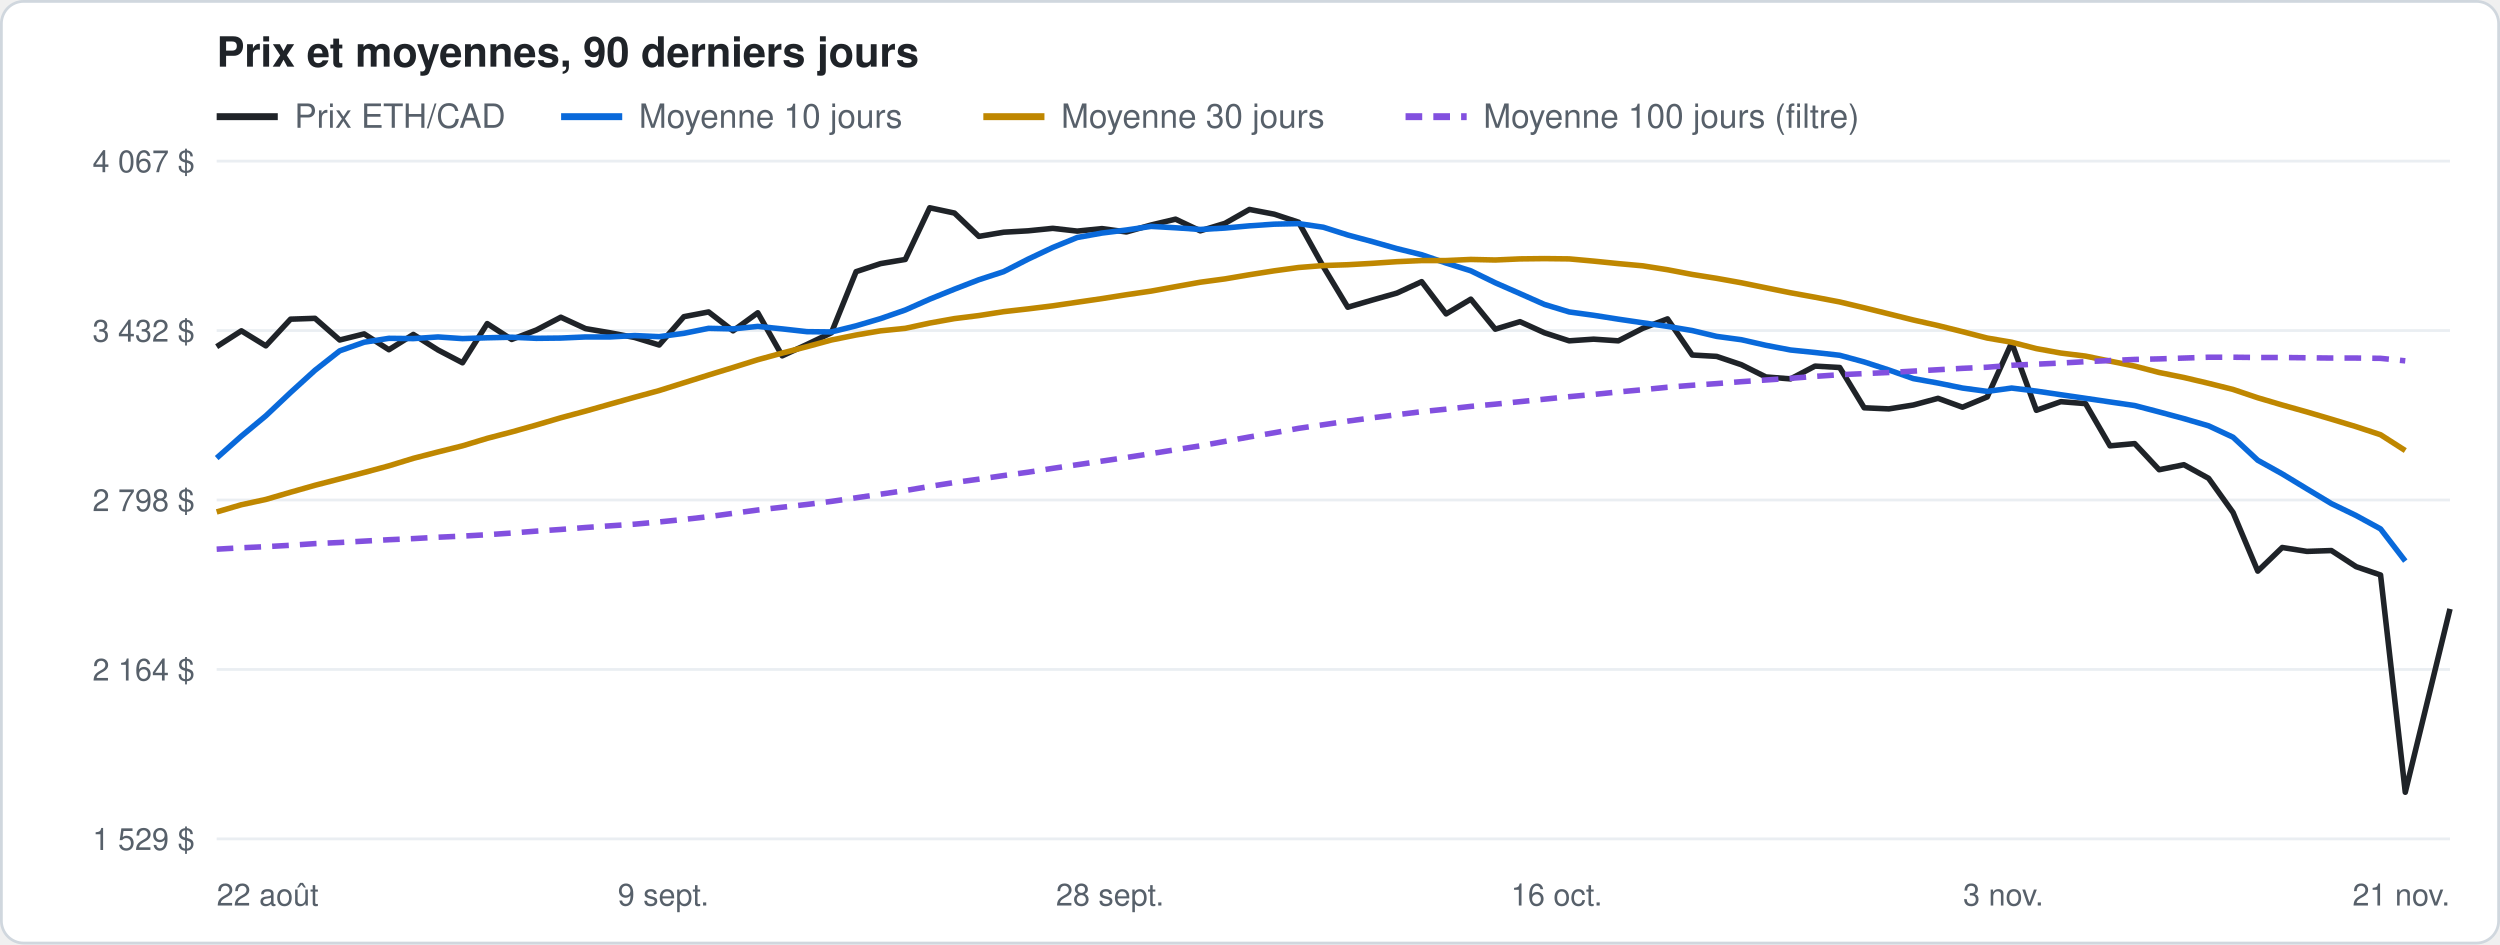
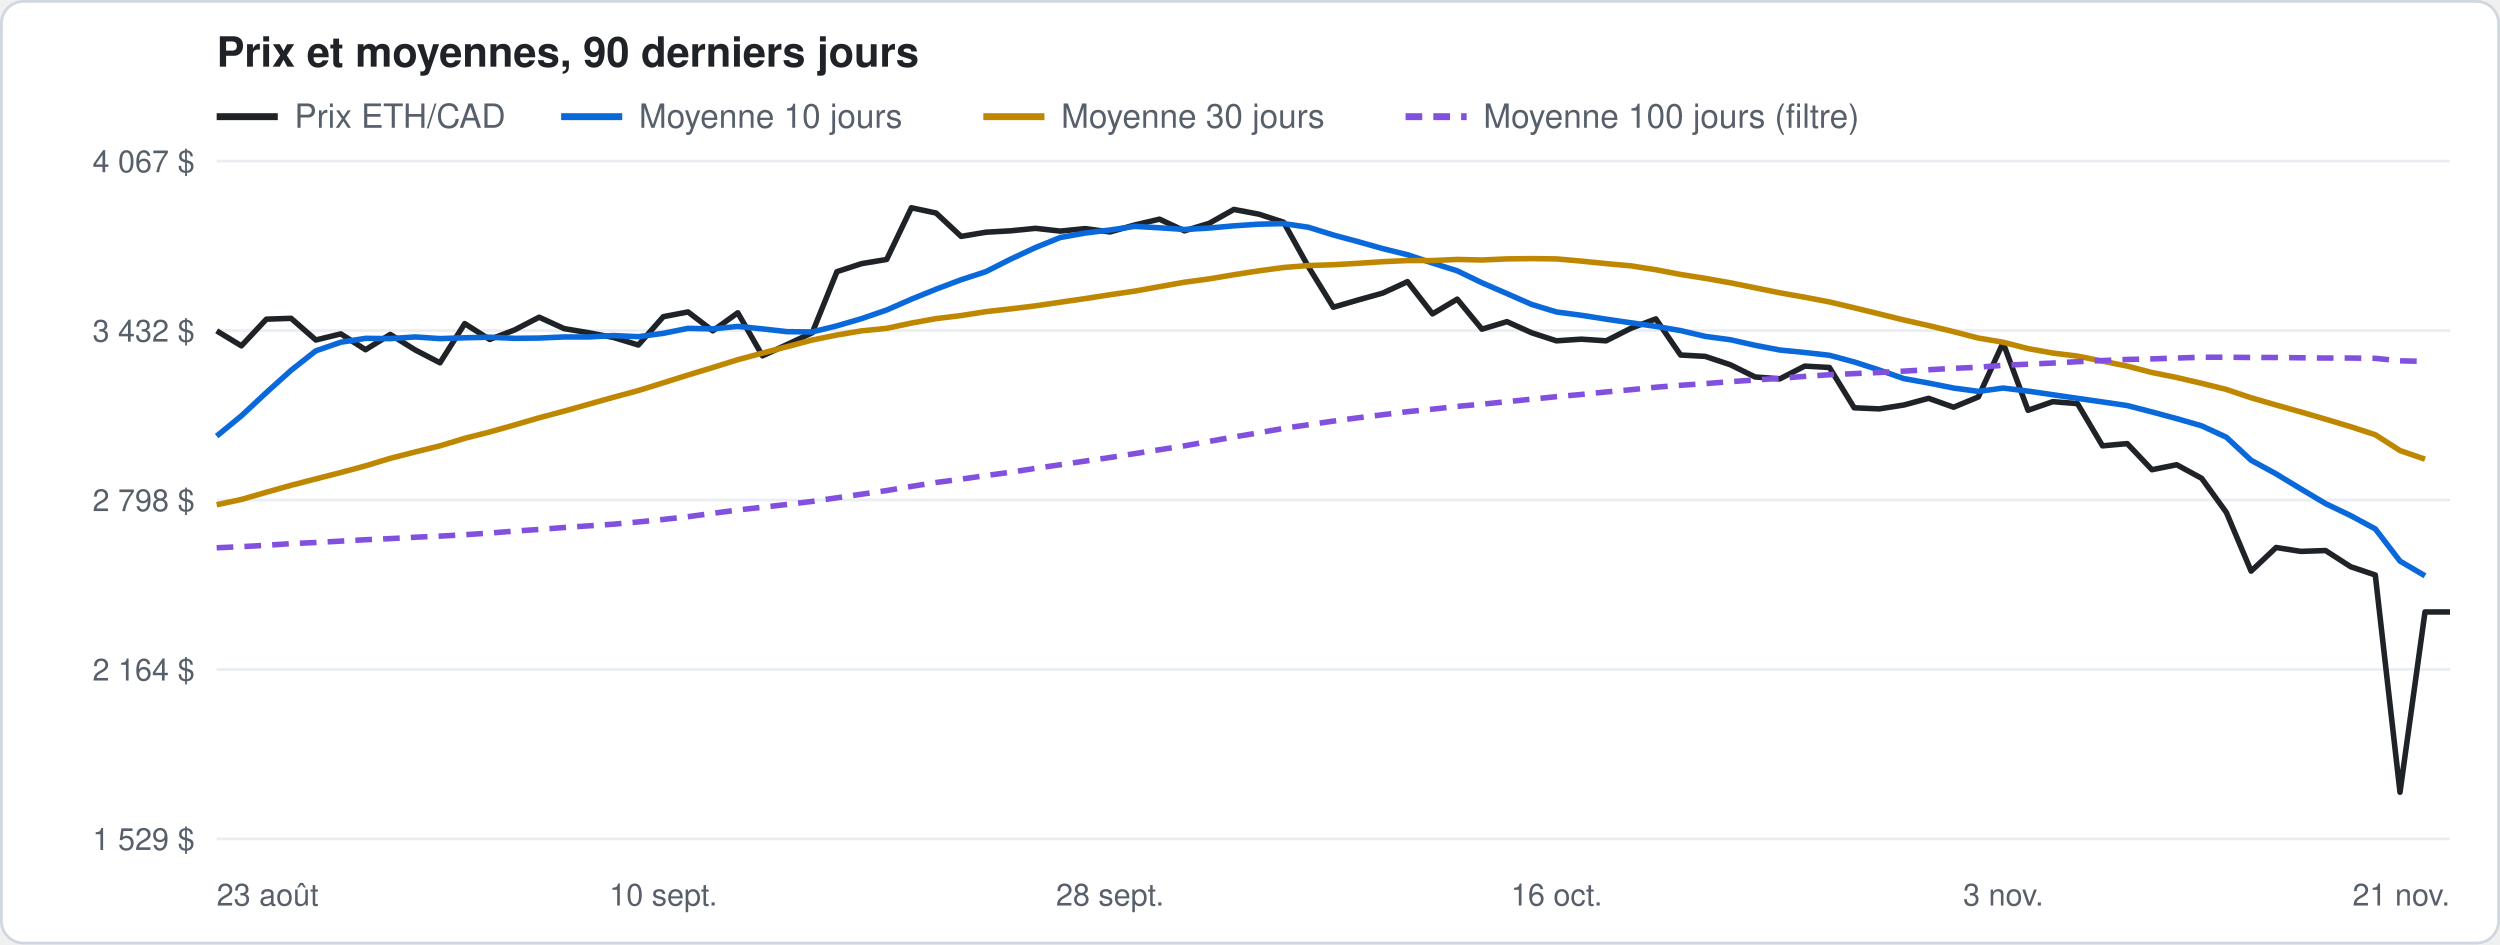
<svg xmlns="http://www.w3.org/2000/svg" width="900" height="340" viewBox="0 0 900 340" font-family="-apple-system, Segoe UI, Helvetica, Arial, sans-serif">
  <rect x="0.5" y="0.5" width="899" height="339" rx="8" fill="#ffffff" stroke="#d0d7de" />
  <text x="78" y="24" font-size="15" font-weight="600" fill="#1f2328">Prix et moyennes, 90 derniers jours</text>
  <line x1="78" y1="42" x2="100" y2="42" stroke="#1f2328" stroke-width="2.5" />
  <text x="106" y="46" font-size="12" fill="#57606a">Prix ETH/CAD</text>
  <line x1="202" y1="42" x2="224" y2="42" stroke="#0969da" stroke-width="2.5" />
  <text x="230" y="46" font-size="12" fill="#57606a">Moyenne 10 jours</text>
  <line x1="354" y1="42" x2="376" y2="42" stroke="#bf8700" stroke-width="2.5" />
  <text x="382" y="46" font-size="12" fill="#57606a">Moyenne 30 jours</text>
  <line x1="506" y1="42" x2="528" y2="42" stroke="#8250df" stroke-width="2.5" stroke-dasharray="6 4" />
  <text x="534" y="46" font-size="12" fill="#57606a">Moyenne 100 jours (filtre)</text>
  <line x1="78" y1="302.0" x2="882" y2="302.0" stroke="#eaeef2" />
  <text x="70" y="306.0" font-size="11" fill="#57606a" text-anchor="end">1 529 $</text>
  <line x1="78" y1="241.0" x2="882" y2="241.0" stroke="#eaeef2" />
  <text x="70" y="245.0" font-size="11" fill="#57606a" text-anchor="end">2 164 $</text>
  <line x1="78" y1="180.0" x2="882" y2="180.0" stroke="#eaeef2" />
  <text x="70" y="184.0" font-size="11" fill="#57606a" text-anchor="end">2 798 $</text>
  <line x1="78" y1="119.0" x2="882" y2="119.0" stroke="#eaeef2" />
  <text x="70" y="123.0" font-size="11" fill="#57606a" text-anchor="end">3 432 $</text>
  <line x1="78" y1="58.0" x2="882" y2="58.0" stroke="#eaeef2" />
  <text x="70" y="62.0" font-size="11" fill="#57606a" text-anchor="end">4 067 $</text>
-   <text x="78.0" y="326" font-size="11" fill="#57606a" text-anchor="start">22 août</text>
-   <text x="238.8" y="326" font-size="11" fill="#57606a" text-anchor="middle">9 sept.</text>
+   <text x="78.0" y="326" font-size="11" fill="#57606a" text-anchor="start">23 août</text>
+   <text x="238.8" y="326" font-size="11" fill="#57606a" text-anchor="middle">10 sept.</text>
  <text x="399.6" y="326" font-size="11" fill="#57606a" text-anchor="middle">28 sept.</text>
  <text x="560.4" y="326" font-size="11" fill="#57606a" text-anchor="middle">16 oct.</text>
  <text x="721.2" y="326" font-size="11" fill="#57606a" text-anchor="middle">3 nov.</text>
  <text x="882.0" y="326" font-size="11" fill="#57606a" text-anchor="end">21 nov.</text>
-   <polyline points="78.0,124.8 86.9,119.1 95.7,124.5 104.6,114.9 113.4,114.6 122.3,122.4 131.1,120.2 140.0,125.9 148.8,120.4 157.7,126.0 166.5,130.6 175.4,116.5 184.2,122.2 193.1,118.8 201.9,114.2 210.8,118.3 219.6,119.8 228.5,121.5 237.3,124.2 246.2,114.0 255.1,112.3 263.9,119.1 272.8,112.6 281.6,128.1 290.5,124.0 299.3,119.8 308.2,97.8 317.0,94.9 325.9,93.4 334.7,74.8 343.6,76.7 352.4,85.1 361.3,83.6 370.1,83.1 379.0,82.2 387.8,83.2 396.7,82.3 405.5,83.5 414.4,81.0 423.2,78.9 432.1,83.1 441.0,80.4 449.8,75.4 458.7,77.1 467.5,80.0 476.4,96.0 485.2,110.6 494.1,108.0 502.9,105.5 511.8,101.4 520.6,113.0 529.5,107.7 538.3,118.5 547.2,115.8 556.0,119.8 564.9,122.7 573.7,122.1 582.6,122.7 591.4,118.2 600.3,114.8 609.2,127.8 618.0,128.3 626.9,131.3 635.7,135.7 644.6,136.4 653.4,131.8 662.3,132.3 671.1,146.8 680.0,147.2 688.8,145.8 697.7,143.4 706.5,146.6 715.4,142.9 724.2,123.4 733.1,147.7 741.9,144.6 750.8,145.3 759.6,160.5 768.5,159.7 777.3,169.1 786.2,167.3 795.1,172.2 803.9,184.5 812.8,205.6 821.6,197.1 830.5,198.5 839.3,198.2 848.2,204.0 857.0,207.0 865.9,285.2 882.0,219.2" fill="none" stroke="#1f2328" stroke-width="2" stroke-linejoin="round" />
-   <polyline points="78.0,164.9 86.9,157.0 95.7,149.7 104.6,141.3 113.4,133.3 122.3,126.3 131.1,123.2 140.0,121.8 148.8,121.9 157.7,121.3 166.5,121.9 175.4,121.6 184.2,121.4 193.1,121.8 201.9,121.7 210.8,121.3 219.6,121.3 228.5,120.8 237.3,121.2 246.2,120.0 255.1,118.2 263.9,118.4 272.8,117.5 281.6,118.4 290.5,119.4 299.3,119.5 308.2,117.3 317.0,114.7 325.9,111.6 334.7,107.7 343.6,104.1 352.4,100.7 361.3,97.8 370.1,93.3 379.0,89.1 387.8,85.5 396.7,83.9 405.5,82.8 414.4,81.5 423.2,82.0 432.1,82.6 441.0,82.1 449.8,81.3 458.7,80.7 467.5,80.5 476.4,81.8 485.2,84.6 494.1,87.0 502.9,89.5 511.8,91.7 520.6,94.7 529.5,97.5 538.3,101.8 547.2,105.7 556.0,109.6 564.9,112.3 573.7,113.5 582.6,114.9 591.4,116.2 600.3,117.5 609.2,119.0 618.0,121.1 626.9,122.3 635.7,124.3 644.6,126.0 653.4,126.9 662.3,127.9 671.1,130.3 680.0,133.2 688.8,136.3 697.7,137.9 706.5,139.7 715.4,140.9 724.2,139.7 733.1,140.8 741.9,142.1 750.8,143.4 759.6,144.7 768.5,146.0 777.3,148.3 786.2,150.7 795.1,153.3 803.9,157.4 812.8,165.7 821.6,170.6 830.5,176.0 839.3,181.3 848.2,185.6 857.0,190.4 865.9,202.0" fill="none" stroke="#0969da" stroke-width="2" stroke-linejoin="round" />
-   <polyline points="78.0,184.3 86.9,181.7 95.7,179.8 104.6,177.2 113.4,174.7 122.3,172.4 131.1,170.1 140.0,167.7 148.8,165.0 157.7,162.7 166.5,160.5 175.4,157.8 184.2,155.5 193.1,153.0 201.9,150.4 210.8,148.0 219.6,145.5 228.5,143.0 237.3,140.6 246.2,137.8 255.1,135.0 263.9,132.3 272.8,129.5 281.6,127.1 290.5,124.8 299.3,122.4 308.2,120.6 317.0,119.1 325.9,118.2 334.7,116.3 343.6,114.7 352.4,113.6 361.3,112.2 370.1,111.2 379.0,110.1 387.8,108.8 396.7,107.5 405.5,106.1 414.4,104.8 423.2,103.2 432.1,101.6 441.0,100.4 449.8,98.9 458.7,97.5 467.5,96.3 476.4,95.6 485.2,95.3 494.1,94.8 502.9,94.2 511.8,93.8 520.6,93.8 529.5,93.4 538.3,93.6 547.2,93.2 556.0,93.1 564.9,93.2 573.7,94.0 582.6,94.9 591.4,95.7 600.3,97.1 609.2,98.8 618.0,100.2 626.9,101.8 635.7,103.6 644.6,105.4 653.4,107.0 662.3,108.7 671.1,110.8 680.0,113.0 688.8,115.2 697.7,117.2 706.5,119.4 715.4,121.7 724.2,123.2 733.1,125.5 741.9,127.1 750.8,128.2 759.6,130.0 768.5,131.8 777.3,134.1 786.2,135.9 795.1,138.0 803.9,140.2 812.8,143.2 821.6,145.8 830.5,148.3 839.3,150.9 848.2,153.6 857.0,156.5 865.9,162.2" fill="none" stroke="#bf8700" stroke-width="2" stroke-linejoin="round" />
-   <polyline points="78.0,197.7 86.9,197.2 95.7,196.8 104.6,196.3 113.4,195.7 122.3,195.3 131.1,194.8 140.0,194.3 148.8,193.9 157.7,193.4 166.5,193.0 175.4,192.5 184.2,191.9 193.1,191.2 201.9,190.6 210.8,189.9 219.6,189.3 228.5,188.7 237.3,187.9 246.2,187.0 255.1,186.0 263.9,184.8 272.8,183.6 281.6,182.6 290.5,181.6 299.3,180.5 308.2,179.2 317.0,177.9 325.9,176.6 334.7,175.1 343.6,173.7 352.4,172.5 361.3,171.2 370.1,170.0 379.0,168.6 387.8,167.3 396.7,166.0 405.5,164.7 414.4,163.3 423.2,161.9 432.1,160.5 441.0,158.9 449.8,157.3 458.7,155.8 467.5,154.2 476.4,152.9 485.2,151.6 494.1,150.4 502.9,149.3 511.8,148.2 520.6,147.3 529.5,146.3 538.3,145.5 547.2,144.6 556.0,143.7 564.9,142.8 573.7,142.0 582.6,141.1 591.4,140.3 600.3,139.4 609.2,138.7 618.0,138.1 626.9,137.4 635.7,136.8 644.6,136.2 653.4,135.5 662.3,134.9 671.1,134.5 680.0,134.1 688.8,133.6 697.7,133.1 706.5,132.6 715.4,132.2 724.2,131.5 733.1,131.1 741.9,130.7 750.8,130.2 759.6,129.8 768.5,129.4 777.3,129.2 786.2,128.9 795.1,128.6 803.9,128.6 812.8,128.7 821.6,128.7 830.5,128.8 839.3,128.9 848.2,128.9 857.0,129.0 865.9,129.9" fill="none" stroke="#8250df" stroke-width="2" stroke-linejoin="round" stroke-dasharray="6 4" />
+   <polyline points="78.0,119.1 86.9,124.5 95.9,114.9 104.8,114.6 113.7,122.4 122.7,120.2 131.6,125.9 140.5,120.4 149.5,126.0 158.4,130.6 167.3,116.5 176.3,122.2 185.2,118.8 194.1,114.2 203.1,118.3 212.0,119.8 220.9,121.5 229.8,124.2 238.8,114.0 247.7,112.3 256.6,119.1 265.6,112.6 274.5,128.1 283.4,124.0 292.4,119.8 301.3,97.8 310.2,94.9 319.2,93.4 328.1,74.8 337.0,76.7 346.0,85.1 354.9,83.6 363.8,83.1 372.8,82.2 381.7,83.2 390.6,82.3 399.6,83.5 408.5,81.0 417.4,78.9 426.4,83.1 435.3,80.4 444.2,75.4 453.2,77.1 462.1,80.0 471.0,96.0 480.0,110.6 488.9,108.0 497.8,105.5 506.7,101.4 515.7,113.0 524.6,107.7 533.5,118.5 542.5,115.8 551.4,119.8 560.3,122.7 569.3,122.1 578.2,122.7 587.1,118.2 596.1,114.8 605.0,127.8 613.9,128.3 622.9,131.3 631.8,135.7 640.7,136.4 649.7,131.8 658.6,132.3 667.5,146.8 676.5,147.2 685.4,145.8 694.3,143.4 703.3,146.6 712.2,142.9 721.1,123.4 730.1,147.7 739.0,144.6 747.9,145.3 756.9,160.5 765.8,159.7 774.7,169.1 783.6,167.3 792.6,172.2 801.5,184.5 810.4,205.6 819.4,197.1 828.3,198.5 837.2,198.2 846.2,204.0 855.1,207.0 864.0,285.2 873.0,220.3 882.0,220.3" fill="none" stroke="#1f2328" stroke-width="2" stroke-linejoin="round" />
+   <polyline points="78.0,157.0 86.9,149.7 95.9,141.3 104.8,133.3 113.7,126.3 122.7,123.2 131.6,121.8 140.5,121.9 149.5,121.3 158.4,121.9 167.3,121.6 176.3,121.4 185.2,121.8 194.1,121.7 203.1,121.3 212.0,121.3 220.9,120.8 229.8,121.2 238.8,120.0 247.7,118.2 256.6,118.4 265.6,117.5 274.5,118.4 283.4,119.4 292.4,119.5 301.3,117.3 310.2,114.7 319.2,111.6 328.1,107.7 337.0,104.1 346.0,100.7 354.9,97.8 363.8,93.3 372.8,89.1 381.7,85.5 390.6,83.9 399.6,82.8 408.5,81.5 417.4,82.0 426.4,82.6 435.3,82.1 444.2,81.3 453.2,80.7 462.1,80.5 471.0,81.8 480.0,84.6 488.9,87.0 497.8,89.5 506.7,91.7 515.7,94.7 524.6,97.5 533.5,101.8 542.5,105.7 551.4,109.6 560.3,112.3 569.3,113.5 578.2,114.9 587.1,116.2 596.1,117.5 605.0,119.0 613.9,121.1 622.9,122.3 631.8,124.3 640.7,126.0 649.7,126.9 658.6,127.9 667.5,130.3 676.5,133.2 685.4,136.3 694.3,137.9 703.3,139.7 712.2,140.9 721.1,139.7 730.1,140.8 739.0,142.1 747.9,143.4 756.9,144.7 765.8,146.0 774.7,148.3 783.6,150.7 792.6,153.3 801.5,157.4 810.4,165.7 819.4,170.6 828.3,176.0 837.2,181.3 846.2,185.6 855.1,190.4 864.0,202.0 873.0,207.3" fill="none" stroke="#0969da" stroke-width="2" stroke-linejoin="round" />
+   <polyline points="78.0,181.7 86.9,179.8 95.9,177.2 104.8,174.7 113.7,172.4 122.7,170.1 131.6,167.7 140.5,165.0 149.5,162.7 158.4,160.5 167.3,157.8 176.3,155.5 185.2,153.0 194.1,150.4 203.1,148.0 212.0,145.5 220.9,143.0 229.8,140.6 238.8,137.8 247.7,135.0 256.6,132.3 265.6,129.5 274.5,127.1 283.4,124.8 292.4,122.4 301.3,120.6 310.2,119.1 319.2,118.2 328.1,116.3 337.0,114.7 346.0,113.6 354.9,112.2 363.8,111.2 372.8,110.1 381.7,108.8 390.6,107.5 399.6,106.1 408.5,104.8 417.4,103.2 426.4,101.6 435.3,100.4 444.2,98.9 453.2,97.5 462.1,96.3 471.0,95.6 480.0,95.3 488.9,94.8 497.8,94.2 506.7,93.8 515.7,93.8 524.6,93.4 533.5,93.6 542.5,93.2 551.4,93.1 560.3,93.2 569.3,94.0 578.2,94.9 587.1,95.7 596.1,97.1 605.0,98.8 613.9,100.2 622.9,101.8 631.8,103.6 640.7,105.4 649.7,107.0 658.6,108.7 667.5,110.8 676.5,113.0 685.4,115.2 694.3,117.2 703.3,119.4 712.2,121.7 721.1,123.2 730.1,125.5 739.0,127.1 747.9,128.2 756.9,130.0 765.8,131.8 774.7,134.1 783.6,135.9 792.6,138.0 801.5,140.2 810.4,143.2 819.4,145.8 828.3,148.3 837.2,150.9 846.2,153.6 855.1,156.5 864.0,162.2 873.0,165.3" fill="none" stroke="#bf8700" stroke-width="2" stroke-linejoin="round" />
+   <polyline points="78.0,197.2 86.9,196.8 95.9,196.3 104.8,195.7 113.7,195.3 122.7,194.8 131.6,194.3 140.5,193.9 149.5,193.4 158.4,193.0 167.3,192.5 176.3,191.9 185.2,191.2 194.1,190.6 203.1,189.9 212.0,189.3 220.9,188.7 229.8,187.9 238.8,187.0 247.7,186.0 256.6,184.8 265.6,183.6 274.5,182.6 283.4,181.6 292.4,180.5 301.3,179.2 310.2,177.9 319.2,176.6 328.1,175.1 337.0,173.7 346.0,172.5 354.9,171.2 363.8,170.0 372.8,168.6 381.7,167.3 390.6,166.0 399.6,164.7 408.5,163.3 417.4,161.9 426.4,160.5 435.3,158.9 444.2,157.3 453.2,155.8 462.1,154.2 471.0,152.9 480.0,151.6 488.9,150.4 497.8,149.3 506.7,148.2 515.7,147.3 524.6,146.3 533.5,145.5 542.5,144.6 551.4,143.7 560.3,142.8 569.3,142.0 578.2,141.1 587.1,140.3 596.1,139.4 605.0,138.7 613.9,138.1 622.9,137.4 631.8,136.8 640.7,136.2 649.7,135.5 658.6,134.9 667.5,134.5 676.5,134.1 685.4,133.6 694.3,133.1 703.3,132.6 712.2,132.2 721.1,131.5 730.1,131.1 739.0,130.7 747.9,130.2 756.9,129.8 765.8,129.4 774.7,129.2 783.6,128.9 792.6,128.6 801.5,128.6 810.4,128.7 819.4,128.7 828.3,128.8 837.2,128.9 846.2,128.9 855.1,129.0 864.0,129.9 873.0,130.1" fill="none" stroke="#8250df" stroke-width="2" stroke-linejoin="round" stroke-dasharray="6 4" />
</svg>
